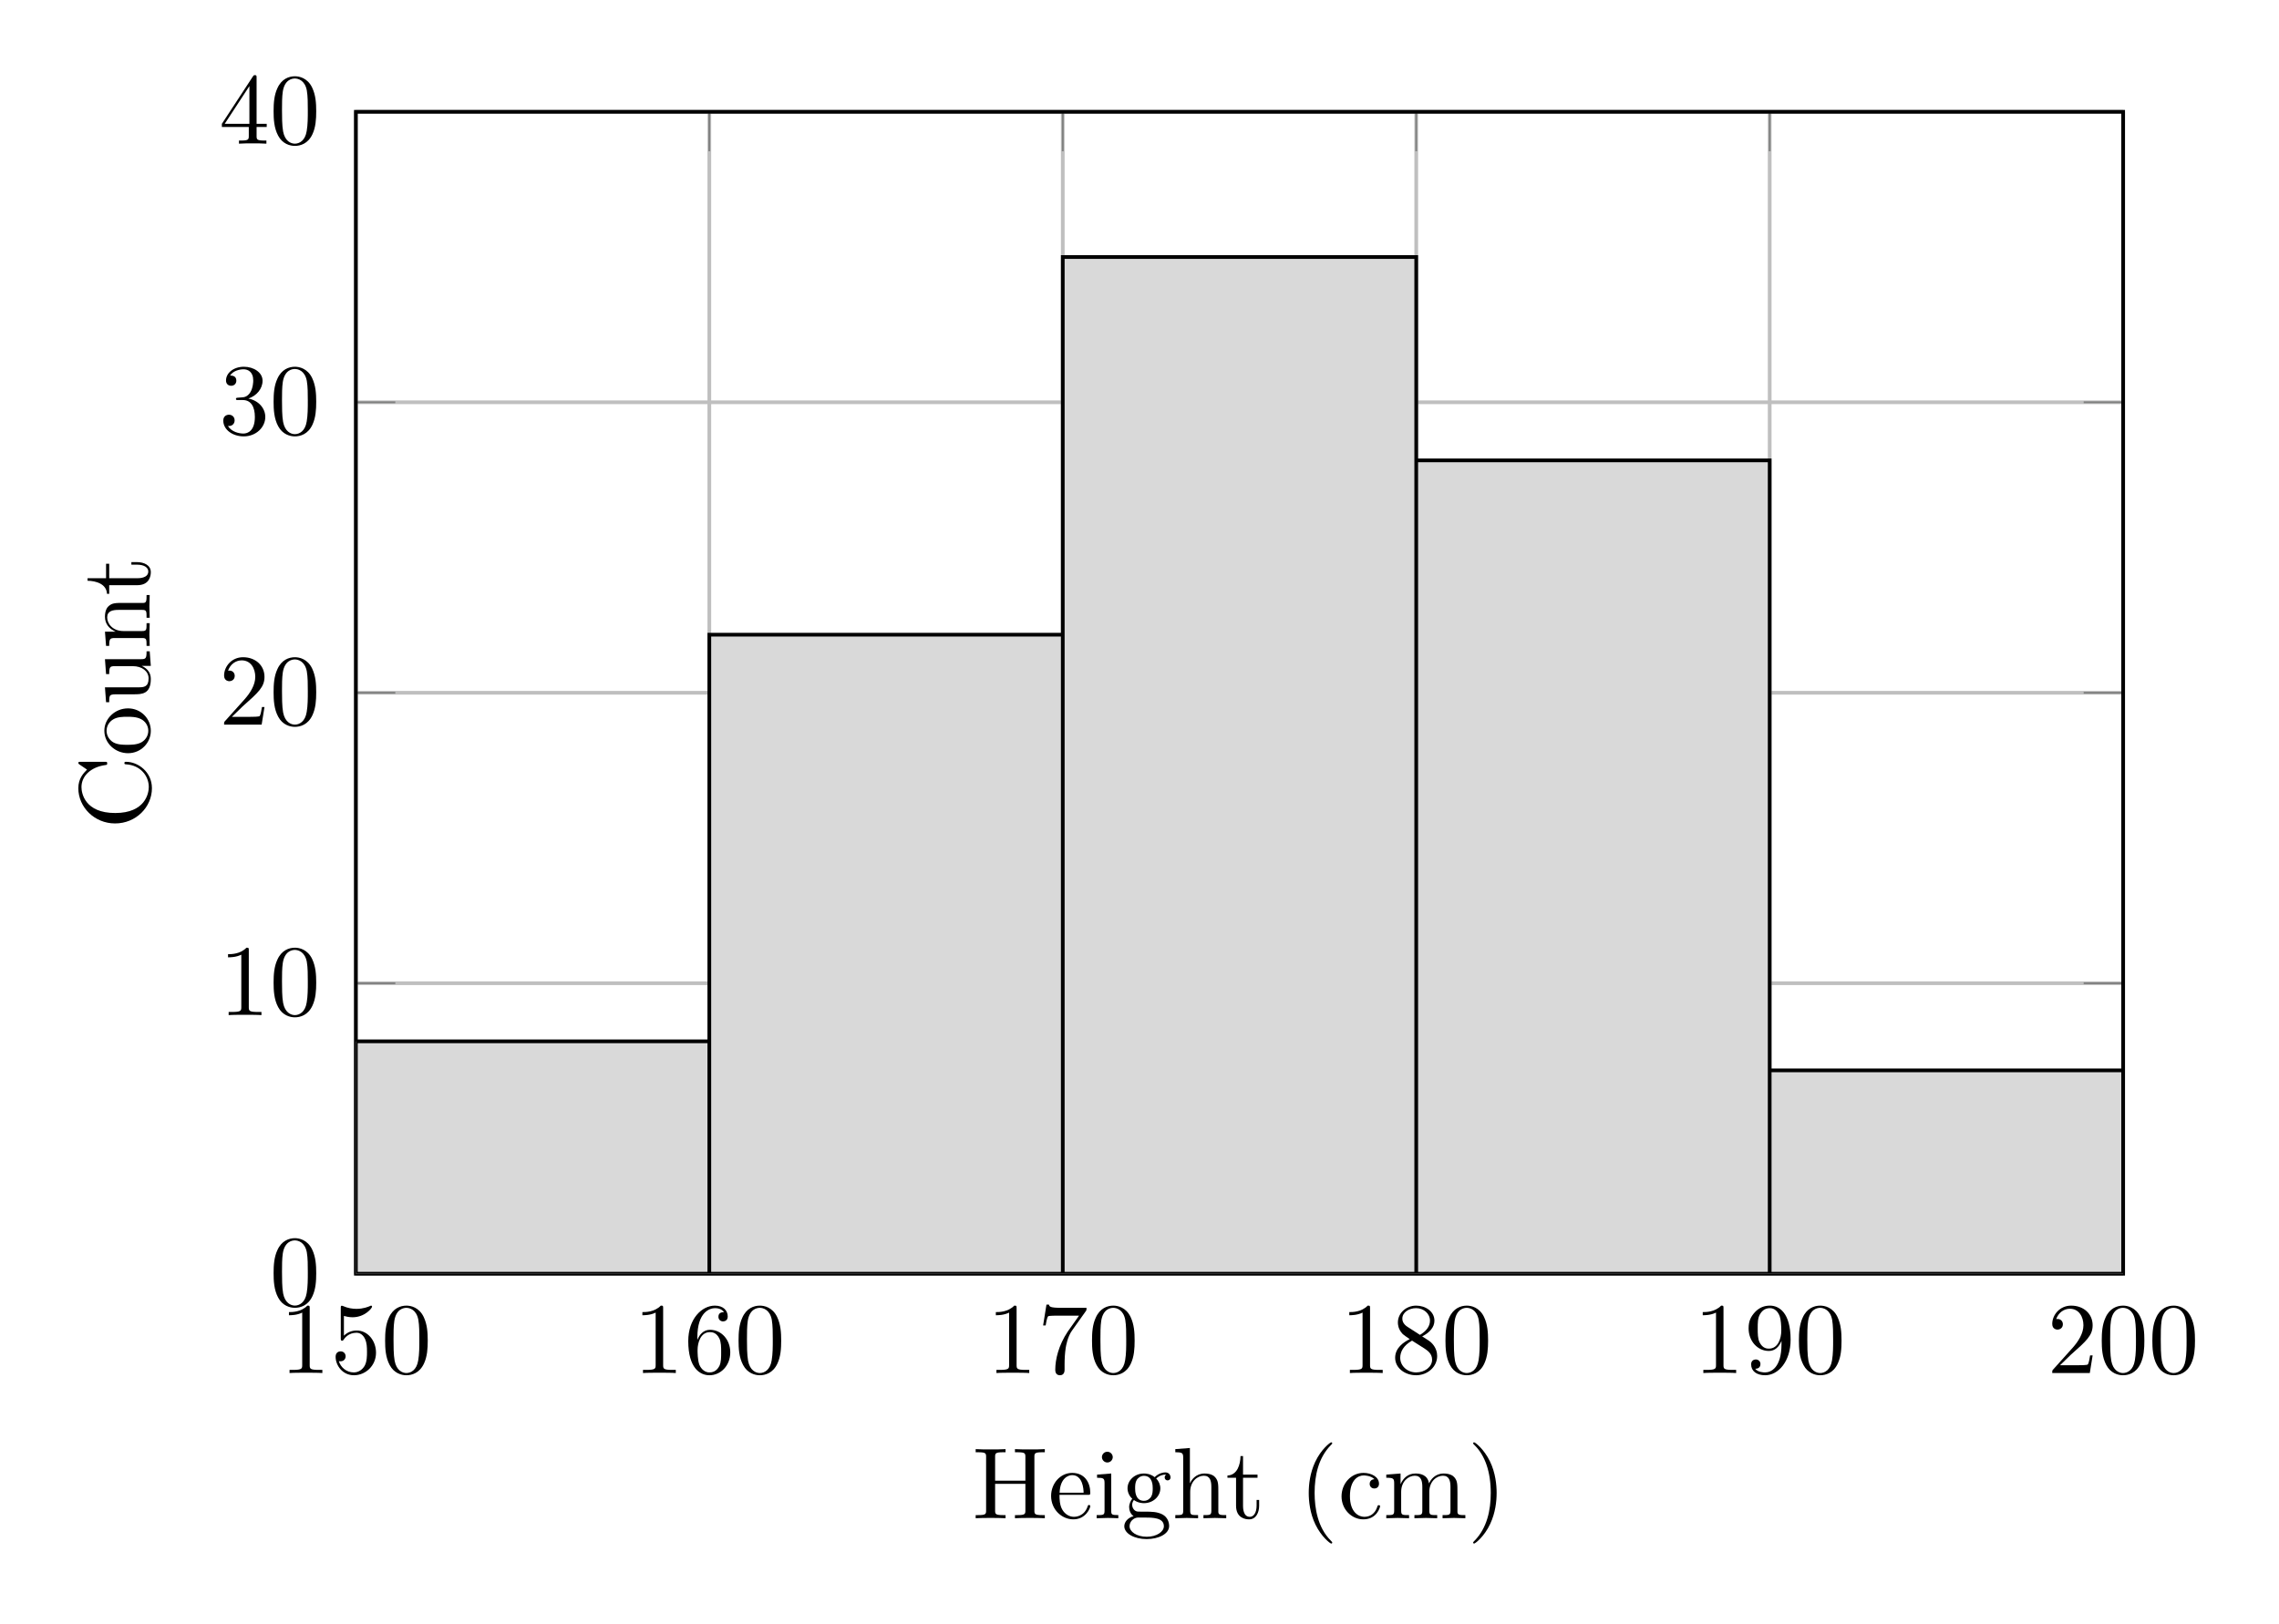
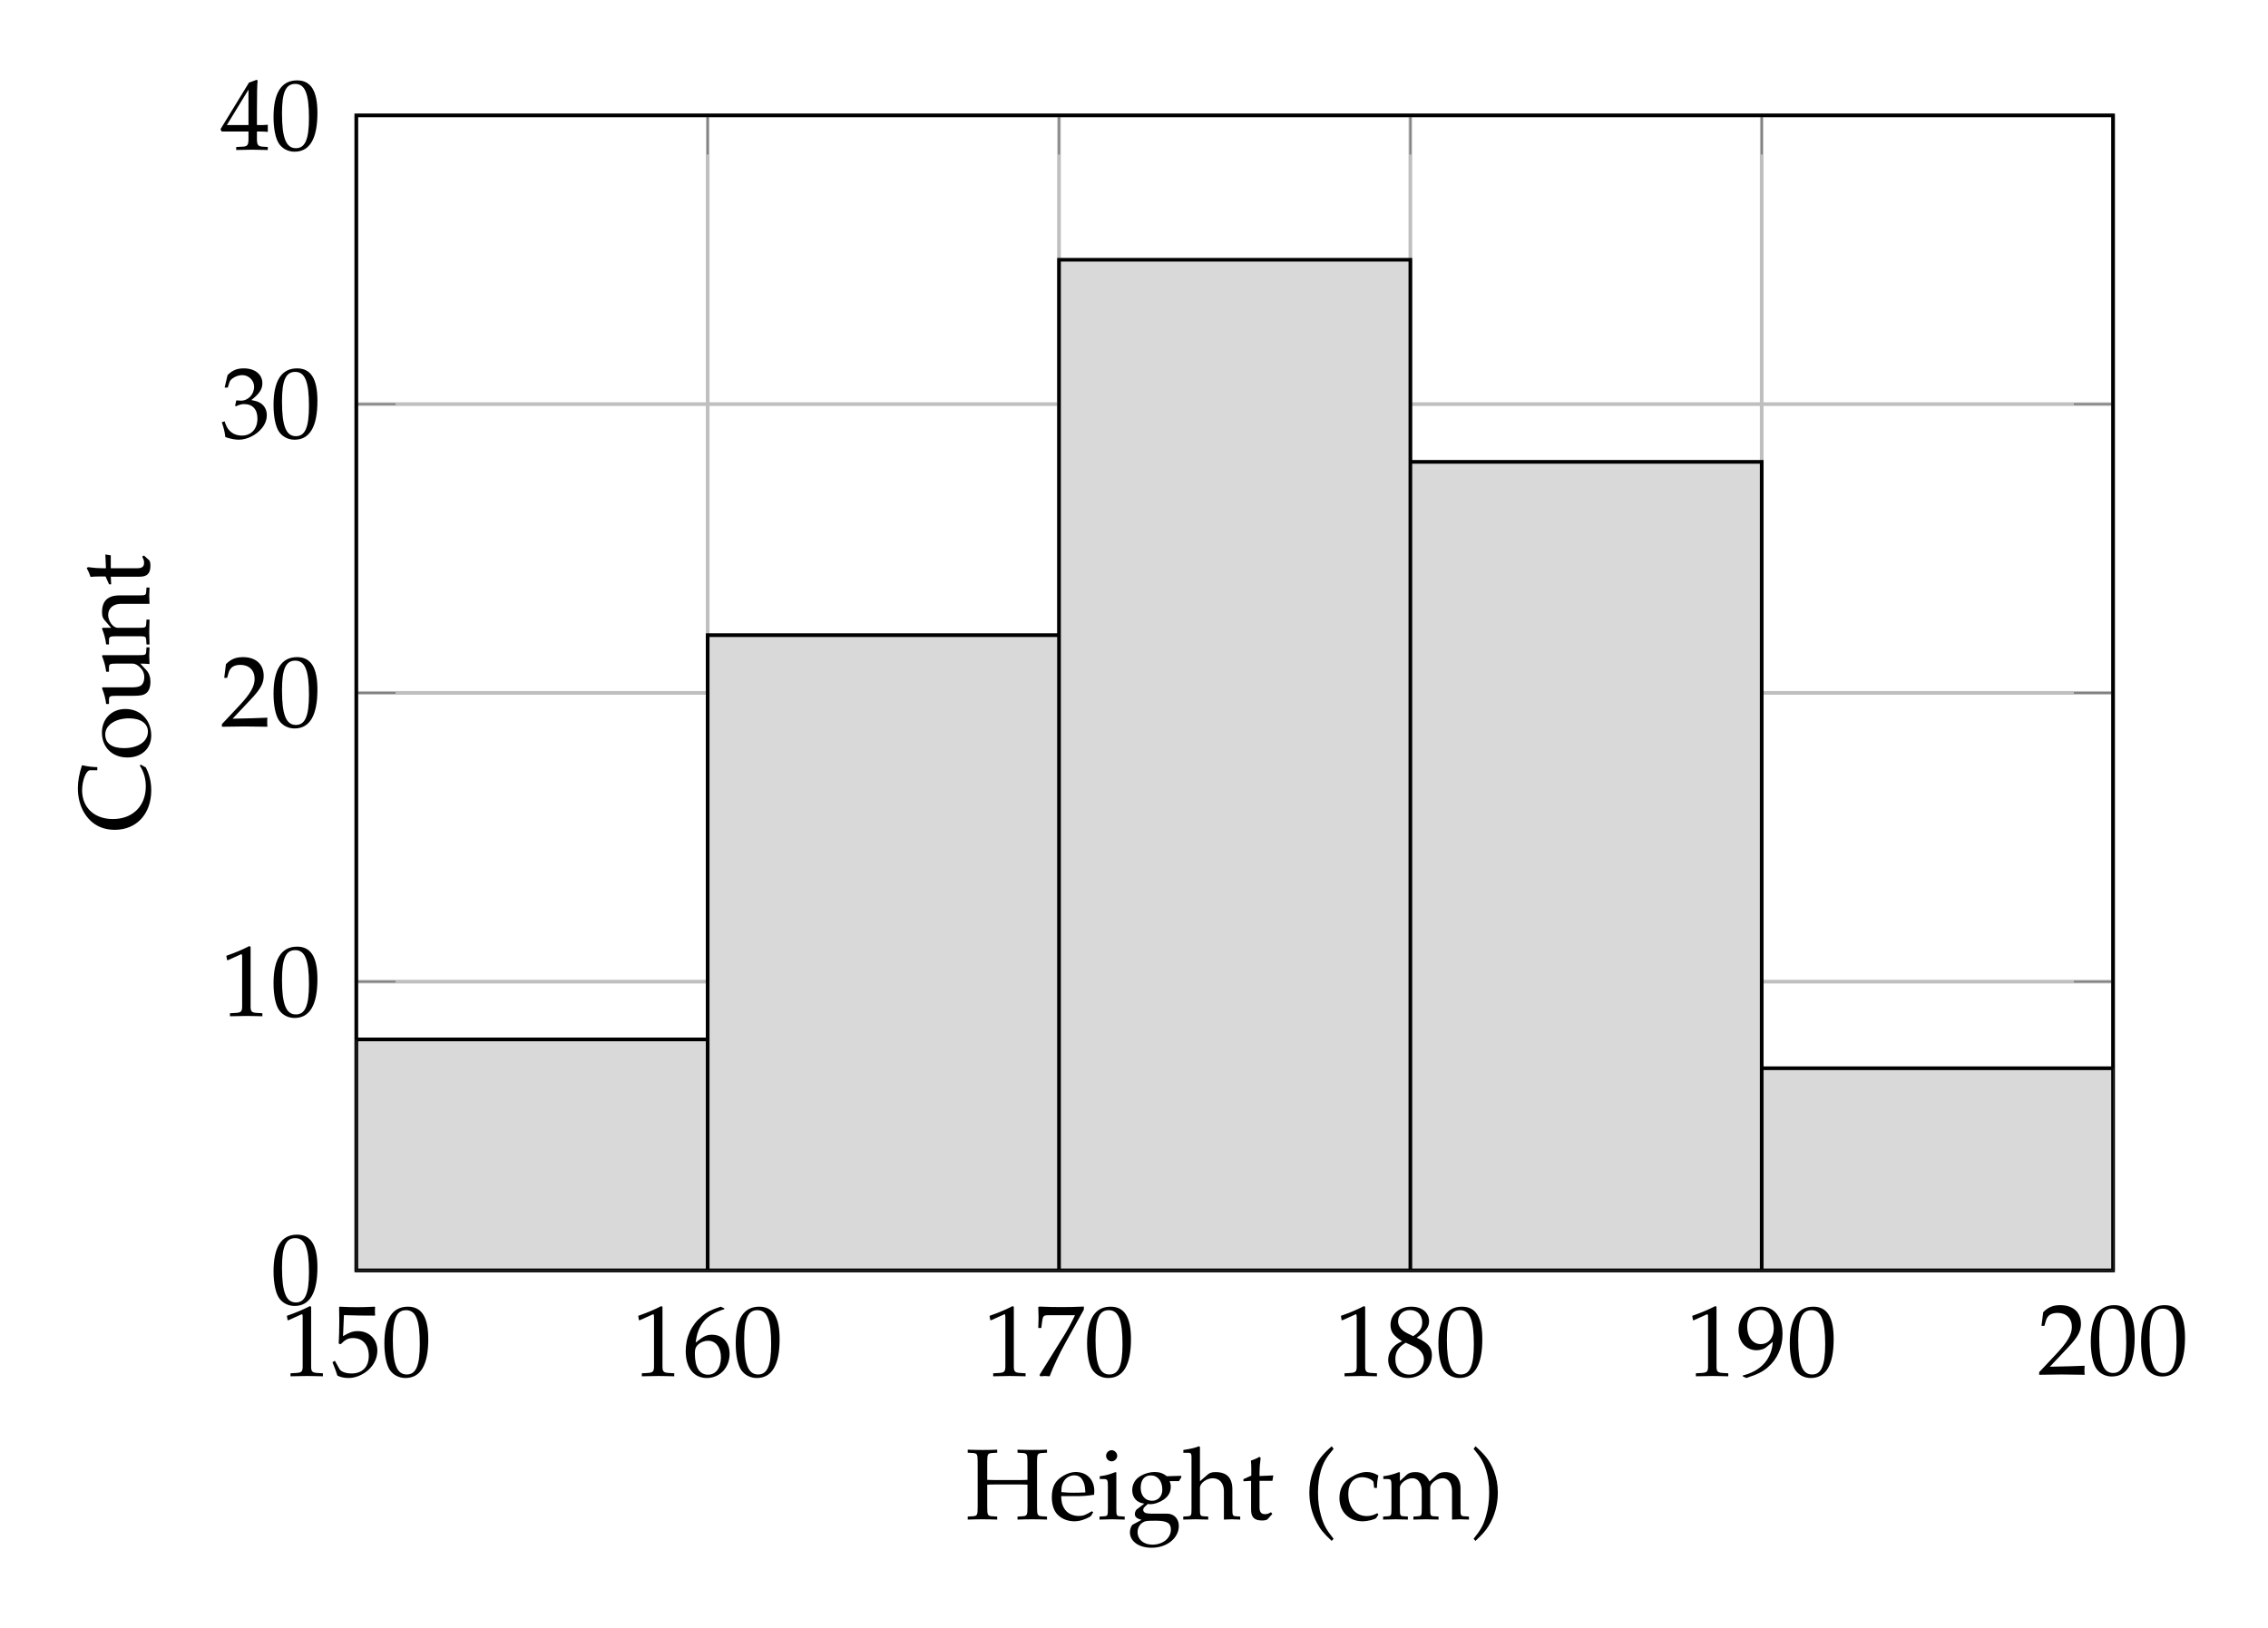
- <svg xmlns="http://www.w3.org/2000/svg" xmlns:xlink="http://www.w3.org/1999/xlink" version="1.1" width="245.587" height="174.999" viewBox="0 0 245.587 174.999">
+ <svg xmlns="http://www.w3.org/2000/svg" xmlns:xlink="http://www.w3.org/1999/xlink" version="1.1" width="245.867" height="176.449" viewBox="0 0 245.867 176.449">
  <defs>
-     <path id="font_1_18" d="M.419 0V.031H.387C.297 .031 .294 .042 .294 .079V.64C.294 .664 .294 .666 .271 .666 .209 .602 .121 .602 .089 .602V.571C.109 .571 .168 .571 .22 .597V.079C.22 .043 .217 .031 .127 .031H.095V0C.13 .003 .217 .003 .257 .003 .297 .003 .384 .003 .419 0Z" />
-     <path id="font_1_8" d="M.449 .201C.449 .32 .367 .42 .259 .42 .211 .42 .168 .404 .132 .369V.564C.152 .558 .185 .551 .217 .551 .34 .551 .41 .642 .41 .655 .41 .661 .407 .666 .4 .666 .4 .666 .397 .666 .392 .663 .372 .654 .323 .634 .256 .634 .216 .634 .17 .641 .123 .662 .115 .665 .111 .665 .111 .665 .101 .665 .101 .657 .101 .641V.345C.101 .327 .101 .319 .115 .319 .122 .319 .124 .322 .128 .328 .139 .344 .176 .398 .257 .398 .309 .398 .334 .352 .342 .334 .358 .297 .36 .257 .36 .207 .36 .172 .36 .112 .336 .07 .312 .031 .275 .006 .229 .006 .156 .006 .099 .058 .082 .117 .085 .117 .088 .116 .099 .116 .132 .116 .149 .141 .149 .165 .149 .189 .132 .214 .099 .214 .085 .214 .05 .207 .05 .161 .05 .074 .119-.022 .231-.022 .347-.022 .449 .073 .449 .2V.201Z" />
-     <path id="font_1_33" d="M.46 .32C.46 .4 .455 .48 .42 .554 .374 .65 .292 .666 .25 .666 .19 .666 .117 .64 .076 .547 .044 .478 .039 .4 .039 .32 .039 .245 .043 .155 .084 .079 .127-.002 .2-.022 .249-.022 .303-.022 .379-.001 .423 .094 .455 .163 .46 .241 .46 .32M.377 .332C.377 .257 .377 .189 .366 .125 .351 .03 .294-0 .249-0 .21-0 .151 .025 .133 .121 .122 .181 .122 .273 .122 .332 .122 .396 .122 .462 .13 .516 .149 .635 .224 .644 .249 .644 .282 .644 .348 .626 .367 .527 .377 .471 .377 .395 .377 .332Z" />
-     <path id="font_1_26" d="M.457 .204C.457 .331 .368 .427 .257 .427 .189 .427 .152 .376 .132 .328V.352C.132 .605 .256 .641 .307 .641 .331 .641 .373 .635 .395 .601 .38 .601 .34 .601 .34 .556 .34 .525 .364 .51 .386 .51 .402 .51 .432 .519 .432 .558 .432 .618 .388 .666 .305 .666 .177 .666 .042 .537 .042 .316 .042 .049 .158-.022 .251-.022 .362-.022 .457 .072 .457 .204M.367 .205C.367 .157 .367 .107 .35 .071 .32 .011 .274 .006 .251 .006 .188 .006 .158 .066 .152 .081 .134 .128 .134 .208 .134 .226 .134 .304 .166 .404 .256 .404 .272 .404 .318 .404 .349 .342 .367 .305 .367 .254 .367 .205Z" />
-     <path id="font_1_25" d="M.485 .644H.242C.12 .644 .118 .657 .114 .676H.089L.056 .47H.081C.084 .486 .093 .549 .106 .561 .113 .567 .191 .567 .204 .567H.411L.299 .409C.209 .274 .176 .135 .176 .033 .176 .023 .176-.022 .222-.022 .268-.022 .268 .023 .268 .033V.084C.268 .139 .271 .194 .279 .248 .283 .271 .297 .357 .341 .419L.476 .609C.485 .621 .485 .623 .485 .644Z" />
-     <path id="font_1_5" d="M.457 .168C.457 .204 .446 .249 .408 .291 .389 .312 .373 .322 .309 .362 .381 .399 .43 .451 .43 .517 .43 .609 .341 .666 .25 .666 .15 .666 .069 .592 .069 .499 .069 .481 .071 .436 .113 .389 .124 .377 .161 .352 .186 .335 .128 .306 .042 .25 .042 .151 .042 .045 .144-.022 .249-.022 .362-.022 .457 .061 .457 .168M.386 .517C.386 .46 .347 .412 .287 .377L.163 .457C.117 .487 .113 .521 .113 .538 .113 .599 .178 .641 .249 .641 .322 .641 .386 .589 .386 .517M.407 .132C.407 .058 .332 .006 .25 .006 .164 .006 .092 .068 .092 .151 .092 .209 .124 .273 .209 .32L.332 .242C.36 .223 .407 .193 .407 .132Z" />
-     <path id="font_1_16" d="M.457 .329C.457 .598 .342 .666 .253 .666 .198 .666 .149 .648 .106 .603 .065 .558 .042 .516 .042 .441 .042 .316 .13 .218 .242 .218 .303 .218 .344 .26 .367 .318V.286C.367 .052 .263 .006 .205 .006 .188 .006 .134 .008 .107 .042 .151 .042 .159 .071 .159 .088 .159 .119 .135 .134 .113 .134 .097 .134 .067 .125 .067 .086 .067 .019 .121-.022 .206-.022 .335-.022 .457 .114 .457 .329M.365 .421C.365 .338 .331 .241 .243 .241 .227 .241 .181 .241 .15 .304 .132 .341 .132 .391 .132 .44 .132 .494 .132 .541 .153 .578 .18 .628 .218 .641 .253 .641 .299 .641 .332 .607 .349 .562 .361 .53 .365 .467 .365 .421Z" />
-     <path id="font_1_29" d="M.449 .174H.424C.419 .144 .412 .1 .402 .085 .395 .077 .329 .077 .307 .077H.127L.233 .18C.389 .318 .449 .372 .449 .472 .449 .586 .359 .666 .237 .666 .124 .666 .05 .574 .05 .485 .05 .429 .1 .429 .103 .429 .12 .429 .155 .441 .155 .482 .155 .508 .137 .534 .102 .534 .094 .534 .092 .534 .089 .533 .112 .598 .166 .635 .224 .635 .315 .635 .358 .554 .358 .472 .358 .392 .308 .313 .253 .251L.061 .037C.05 .026 .05 .024 .05 0H.421L.449 .174Z" />
-     <path id="font_1_28" d="M.457 .17C.457 .253 .394 .331 .29 .352 .372 .379 .43 .449 .43 .528 .43 .61 .342 .666 .246 .666 .145 .666 .069 .606 .069 .53 .069 .497 .091 .478 .12 .478 .151 .478 .171 .5 .171 .529 .171 .579 .124 .579 .109 .579 .14 .628 .206 .641 .242 .641 .283 .641 .338 .619 .338 .529 .338 .517 .336 .459 .31 .415 .28 .367 .246 .364 .221 .363 .213 .362 .189 .36 .182 .36 .174 .359 .167 .358 .167 .348 .167 .337 .174 .337 .191 .337H.235C.317 .337 .354 .269 .354 .17 .354 .034 .285 .006 .241 .006 .198 .006 .123 .022 .088 .081 .123 .076 .154 .098 .154 .136 .154 .172 .127 .192 .098 .192 .074 .192 .042 .178 .042 .134 .042 .043 .135-.022 .244-.022 .366-.022 .457 .068 .457 .17Z" />
-     <path id="font_1_9" d="M.471 .165V.196H.371V.651C.371 .671 .371 .677 .355 .677 .346 .677 .343 .677 .335 .665L.028 .196V.165H.294V.078C.294 .042 .292 .031 .218 .031H.197V0C.238 .003 .29 .003 .332 .003 .374 .003 .427 .003 .468 0V.031H.447C.373 .031 .371 .042 .371 .078V.165H.471M.3 .196H.056L.3 .569V.196Z" />
+     <path id="font_1_19" d="M.067 .555H.077L.206 .613C.207 .614 .208 .614 .209 .614 .215 .614 .217 .605 .217 .581V.096C.217 .044 .206 .033 .152 .03L.096 .027V-.003C.25 0 .25 0 .261 0 .274 0 .296 0 .33-.001 .342-.002 .377-.002 .418-.003V.027L.366 .03C.311 .033 .301 .044 .301 .096V.689L.287 .694C.222 .66 .151 .63 .06 .598L.067 .555Z" />
+     <path id="font_1_23" d="M.127 .605C.256 .601 .312 .6 .432 .6L.437 .605C.435 .623 .435 .631 .435 .644 .435 .658 .435 .666 .437 .684L.432 .689C.357 .685 .312 .684 .258 .684 .203 .684 .159 .685 .084 .689L.079 .684C.08 .623 .081 .579 .081 .547 .081 .462 .078 .366 .075 .322L.095 .316C.142 .363 .169 .377 .218 .377 .314 .377 .374 .309 .374 .201 .374 .09 .31 .025 .201 .025 .147 .025 .097 .043 .083 .069L.037 .151 .013 .137C.036 .08 .048 .048 .062 .004 .09-.011 .13-.02 .173-.02 .24-.02 .311 .009 .366 .057 .427 .111 .459 .179 .459 .253 .459 .366 .378 .446 .264 .446 .216 .446 .18 .433 .118 .396L.127 .605Z" />
+     <path id="font_1_28" d="M.263 .689C.108 .689 .029 .566 .029 .324 .029 .207 .05 .106 .085 .057 .12 .008 .176-.02 .238-.02 .389-.02 .465 .11 .465 .366 .465 .585 .4 .689 .263 .689M.245 .654C.342 .654 .381 .556 .381 .316 .381 .103 .343 .015 .251 .015 .154 .015 .113 .116 .113 .36 .113 .571 .15 .654 .245 .654Z" />
+     <path id="font_1_24" d="M.416 .672 .379 .689C.283 .657 .242 .637 .191 .593 .088 .507 .032 .385 .032 .248 .032 .082 .112-.02 .241-.02 .371-.02 .468 .083 .468 .22 .468 .335 .399 .41 .293 .41 .243 .41 .213 .397 .154 .35 .143 .341 .142 .34 .131 .332 .152 .513 .236 .61 .416 .664V.672M.255 .35C.331 .35 .382 .284 .382 .185 .382 .08 .331 .013 .254 .013 .169 .013 .123 .086 .123 .221 .123 .256 .127 .275 .138 .292 .16 .326 .207 .35 .255 .35Z" />
+     <path id="font_1_25" d="M.056 .01 .065-.003C.104 0 .104 0 .111 0 .118 0 .118 0 .157-.003 .199 .106 .248 .21 .314 .33L.497 .66V.69C.389 .686 .354 .685 .273 .685 .2 .685 .151 .686 .054 .69L.044 .685C.047 .589 .047 .589 .047 .579 .047 .568 .047 .568 .044 .477H.074L.081 .533C.089 .596 .096 .604 .142 .604H.409C.369 .521 .338 .463 .3 .402L.056 .01Z" />
+     <path id="font_1_26" d="M.168 .345C.127 .326 .11 .315 .088 .294 .05 .256 .03 .211 .03 .159 .03 .056 .113-.02 .226-.02 .356-.02 .464 .082 .464 .206 .464 .286 .427 .329 .313 .381 .404 .443 .436 .485 .436 .545 .436 .631 .365 .689 .259 .689 .14 .689 .053 .613 .053 .508 .053 .44 .08 .402 .168 .345M.284 .295C.347 .267 .385 .218 .385 .164 .385 .08 .322 .014 .241 .014 .156 .014 .101 .074 .101 .167 .101 .24 .13 .286 .204 .331L.284 .295M.223 .423C.16 .454 .128 .494 .128 .544 .128 .61 .176 .655 .247 .655 .32 .655 .368 .607 .368 .534 .368 .477 .343 .438 .278 .396L.223 .423Z" />
+     <path id="font_1_27" d="M.096-.02C.207 .016 .255 .039 .309 .085 .406 .168 .457 .283 .457 .417 .457 .586 .376 .689 .244 .689 .116 .689 .02 .589 .02 .455 .02 .34 .095 .256 .199 .256 .233 .256 .272 .267 .29 .282L.36 .34C.352 .172 .243 .049 .062 .005V-.003L.096-.02M.24 .656C.285 .656 .318 .637 .34 .597 .358 .565 .37 .516 .37 .471 .37 .379 .317 .317 .24 .317 .16 .317 .106 .388 .106 .492 .106 .593 .158 .656 .24 .656Z" />
+     <path id="font_1_20" d="M.016 .023V-.003C.203 0 .203 0 .239 0 .275 0 .275 0 .468-.003 .466 .018 .466 .028 .466 .042 .466 .055 .466 .065 .468 .087 .353 .082 .307 .081 .122 .077L.304 .27C.401 .373 .431 .428 .431 .503 .431 .618 .353 .689 .226 .689 .154 .689 .105 .669 .056 .619L.039 .483H.068L.081 .529C.097 .587 .133 .612 .2 .612 .286 .612 .341 .558 .341 .473 .341 .398 .299 .324 .186 .204L.016 .023Z" />
+     <path id="font_1_21" d="M.043 .498H.074L.092 .554C.103 .588 .166 .622 .218 .622 .283 .622 .336 .569 .336 .506 .336 .431 .277 .368 .206 .368 .198 .368 .187 .369 .174 .37L.159 .371 .147 .318 .154 .312C.192 .329 .211 .334 .238 .334 .321 .334 .369 .281 .369 .19 .369 .088 .308 .021 .215 .021 .169 .021 .128 .036 .098 .064 .074 .086 .061 .109 .042 .163L.015 .153C.036 .092 .044 .056 .05 .006 .103-.012 .147-.02 .184-.02 .264-.02 .356 .025 .411 .092 .445 .133 .462 .177 .462 .224 .462 .272 .442 .314 .406 .339 .381 .357 .358 .365 .308 .374 .388 .436 .418 .482 .418 .541 .418 .63 .344 .689 .233 .689 .165 .689 .12 .67 .072 .622L.043 .498Z" />
+     <path id="font_1_22" d="M.28 .181V.106C.28 .046 .269 .032 .22 .03L.158 .027V-.003C.291 0 .291 0 .315 0 .339 0 .339 0 .472-.003V.027L.424 .03C.375 .033 .364 .046 .364 .106V.181C.423 .181 .444 .18 .472 .177V.248C.425 .244 .406 .244 .391 .245H.388 .364V.384C.364 .562 .366 .648 .371 .689L.359 .694 .285 .667 .002 .204 .013 .181H.28M.28 .245H.065L.28 .597V.245Z" />
    <clipPath id="clip_2">
-       <path transform="matrix(1,0,0,-1,38.348,137.297)" d="M0 0H190.443V125.246H0Z" />
+       <path transform="matrix(1,0,0,-1,38.627,137.756)" d="M0 0H190.443V125.246H0Z" />
    </clipPath>
-     <path id="font_3_11" d="M.716 0V.031H.692C.615 .031 .613 .042 .613 .078V.605C.613 .641 .615 .652 .692 .652H.716V.683C.681 .68 .607 .68 .569 .68 .531 .68 .456 .68 .421 .683V.652H.445C.522 .652 .524 .641 .524 .605V.371H.225V.605C.225 .641 .227 .652 .304 .652H.328V.683C.293 .68 .219 .68 .181 .68 .143 .68 .068 .68 .033 .683V.652H.057C.134 .652 .136 .641 .136 .605V.078C.136 .042 .134 .031 .057 .031H.033V0C.068 .003 .142 .003 .18 .003 .218 .003 .293 .003 .328 0V.031H.304C.227 .031 .225 .042 .225 .078V.34H.524V.078C.524 .042 .522 .031 .445 .031H.421V0C.456 .003 .53 .003 .568 .003 .606 .003 .681 .003 .716 0Z" />
-     <path id="font_3_4" d="M.415 .119C.415 .129 .407 .131 .402 .131 .393 .131 .391 .125 .389 .117 .354 .014 .264 .014 .254 .014 .204 .014 .164 .044 .141 .081 .111 .129 .111 .195 .111 .231H.39C.412 .231 .415 .231 .415 .252 .415 .351 .361 .448 .236 .448 .12 .448 .028 .345 .028 .22 .028 .086 .133-.011 .248-.011 .37-.011 .415 .1 .415 .119M.349 .252H.112C.118 .401 .202 .426 .236 .426 .339 .426 .349 .291 .349 .252Z" />
-     <path id="font_3_34" d="M.247 0V.031C.181 .031 .177 .036 .177 .075V.442L.037 .431V.4C.102 .4 .111 .394 .111 .345V.076C.111 .031 .1 .031 .033 .031V0L.143 .003C.178 .003 .213 .001 .247 0M.192 .604C.192 .631 .169 .657 .139 .657 .105 .657 .085 .629 .085 .604 .085 .577 .108 .551 .138 .551 .172 .551 .192 .579 .192 .604Z" />
-     <path id="font_3_10" d="M.485 .404C.485 .421 .473 .453 .434 .453 .414 .453 .37 .447 .328 .406 .286 .439 .244 .442 .222 .442 .129 .442 .06 .373 .06 .296 .06 .252 .082 .214 .107 .193 .094 .178 .076 .145 .076 .11 .076 .079 .089 .041 .12 .021 .06 .004 .028-.039 .028-.079 .028-.151 .127-.206 .249-.206 .367-.206 .471-.155 .471-.077 .471-.042 .457 .009 .406 .037 .353 .065 .295 .065 .234 .065 .209 .065 .166 .065 .159 .066 .127 .07 .106 .101 .106 .133 .106 .137 .106 .16 .123 .18 .162 .152 .203 .149 .222 .149 .315 .149 .384 .218 .384 .295 .384 .332 .368 .369 .343 .392 .379 .426 .415 .431 .433 .431 .433 .431 .44 .431 .443 .43 .432 .426 .427 .415 .427 .403 .427 .386 .44 .374 .456 .374 .466 .374 .485 .381 .485 .404V.404M.309 .296C.309 .269 .308 .237 .293 .212 .285 .2 .262 .172 .222 .172 .135 .172 .135 .272 .135 .295 .135 .322 .136 .354 .151 .379 .159 .391 .182 .419 .222 .419 .309 .419 .309 .319 .309 .296V.296M.419-.079C.419-.133 .348-.183 .25-.183 .149-.183 .08-.132 .08-.079 .08-.033 .118 .004 .162 .007H.221C.307 .007 .419 .007 .419-.079Z" />
-     <path id="font_3_12" d="M.535 0V.031C.483 .031 .458 .031 .457 .061V.252C.457 .338 .457 .369 .426 .405 .412 .422 .379 .442 .321 .442 .237 .442 .193 .382 .177 .346H.176V.694L.032 .683V.652C.102 .652 .11 .645 .11 .596V.076C.11 .031 .099 .031 .032 .031V0L.145 .003 .257 0V.031C.19 .031 .179 .031 .179 .076V.26C.179 .364 .25 .42 .314 .42 .377 .42 .388 .366 .388 .309V.076C.388 .031 .377 .031 .31 .031V0L.423 .003 .535 0Z" />
-     <path id="font_3_27" d="M.332 .124V.181H.307V.126C.307 .052 .277 .014 .24 .014 .173 .014 .173 .105 .173 .122V.4H.316V.431H.173V.614H.148C.147 .532 .117 .426 .019 .422V.4H.104V.124C.104 .001 .197-.011 .233-.011 .304-.011 .332 .06 .332 .124V.124Z" />
-     <path id="font_3_19" d="M.331-.24C.331-.237 .331-.235 .314-.218 .189-.092 .157 .097 .157 .25 .157 .424 .195 .598 .318 .723 .331 .735 .331 .737 .331 .74 .331 .747 .327 .75 .321 .75 .311 .75 .221 .682 .162 .555 .111 .445 .099 .334 .099 .25 .099 .172 .11 .051 .165-.062 .225-.185 .311-.25 .321-.25 .327-.25 .331-.247 .331-.24Z" />
-     <path id="font_3_3" d="M.415 .119C.415 .129 .405 .129 .402 .129 .393 .129 .391 .125 .389 .119 .36 .026 .295 .014 .258 .014 .205 .014 .117 .057 .117 .218 .117 .381 .199 .423 .252 .423 .261 .423 .324 .422 .359 .386 .318 .383 .312 .353 .312 .34 .312 .314 .33 .294 .358 .294 .384 .294 .404 .311 .404 .341 .404 .409 .328 .448 .251 .448 .126 .448 .034 .34 .034 .216 .034 .088 .133-.011 .249-.011 .383-.011 .415 .109 .415 .119Z" />
-     <path id="font_3_14" d="M.813 0V.031C.761 .031 .736 .031 .735 .061V.252C.735 .338 .735 .369 .704 .405 .69 .422 .657 .442 .599 .442 .515 .442 .471 .382 .454 .344 .44 .431 .366 .442 .321 .442 .248 .442 .201 .399 .173 .337V.442L.032 .431V.4C.102 .4 .11 .393 .11 .344V.076C.11 .031 .099 .031 .032 .031V0L.145 .003 .257 0V.031C.19 .031 .179 .031 .179 .076V.26C.179 .364 .25 .42 .314 .42 .377 .42 .388 .366 .388 .309V.076C.388 .031 .377 .031 .31 .031V0L.423 .003 .535 0V.031C.468 .031 .457 .031 .457 .076V.26C.457 .364 .528 .42 .592 .42 .655 .42 .666 .366 .666 .309V.076C.666 .031 .655 .031 .588 .031V0L.701 .003 .813 0Z" />
-     <path id="font_3_20" d="M.289 .25C.289 .328 .278 .449 .223 .562 .163 .685 .077 .75 .067 .75 .061 .75 .057 .746 .057 .74 .057 .737 .057 .735 .076 .717 .174 .618 .231 .459 .231 .25 .231 .079 .194-.097 .07-.223 .057-.235 .057-.237 .057-.24 .057-.246 .061-.25 .067-.25 .077-.25 .167-.182 .226-.055 .277 .055 .289 .166 .289 .25Z" />
-     <path id="font_3_2" d="M.665 .233C.665 .243 .665 .25 .652 .25 .641 .25 .641 .244 .64 .234 .632 .091 .525 .009 .416 .009 .355 .009 .159 .043 .159 .341 .159 .64 .354 .674 .415 .674 .524 .674 .613 .583 .633 .437 .635 .423 .635 .42 .649 .42 .665 .42 .665 .423 .665 .444V.681C.665 .698 .665 .705 .654 .705 .65 .705 .646 .705 .638 .693L.588 .619C.551 .655 .5 .705 .404 .705 .217 .705 .056 .546 .056 .342 .056 .135 .218-.022 .404-.022 .567-.022 .665 .117 .665 .233Z" />
-     <path id="font_3_17" d="M.471 .214C.471 .342 .371 .448 .25 .448 .125 .448 .028 .339 .028 .214 .028 .085 .132-.011 .249-.011 .37-.011 .471 .087 .471 .214M.388 .222C.388 .186 .388 .132 .366 .088 .344 .043 .3 .014 .25 .014 .207 .014 .163 .035 .136 .081 .111 .125 .111 .186 .111 .222 .111 .261 .111 .315 .135 .359 .162 .405 .209 .426 .249 .426 .293 .426 .336 .404 .362 .361 .388 .318 .388 .26 .388 .222Z" />
-     <path id="font_3_30" d="M.535 0V.031C.465 .031 .457 .038 .457 .087V.442L.31 .431V.4C.38 .4 .388 .393 .388 .344V.166C.388 .079 .34 .011 .267 .011 .183 .011 .179 .058 .179 .11V.442L.032 .431V.4C.11 .4 .11 .397 .11 .308V.158C.11 .08 .11-.011 .262-.011 .318-.011 .362 .017 .391 .079V-.011L.535 0Z" />
-     <path id="font_3_15" d="M.535 0V.031C.483 .031 .458 .031 .457 .061V.252C.457 .338 .457 .369 .426 .405 .412 .422 .379 .442 .321 .442 .248 .442 .201 .399 .173 .337V.442L.032 .431V.4C.102 .4 .11 .393 .11 .344V.076C.11 .031 .099 .031 .032 .031V0L.145 .003 .257 0V.031C.19 .031 .179 .031 .179 .076V.26C.179 .364 .25 .42 .314 .42 .377 .42 .388 .366 .388 .309V.076C.388 .031 .377 .031 .31 .031V0L.423 .003 .535 0Z" />
+     <path id="font_1_1" d="M.616 .12C.616 .041 .611 .033 .565 .03L.517 .027V-.003C.576-.001 .611 0 .663 0 .715 0 .751-.001 .81-.003V.027L.762 .03C.716 .033 .711 .041 .711 .12V.569C.711 .648 .716 .656 .762 .659L.81 .662V.692C.737 .689 .715 .689 .663 .689 .613 .689 .589 .69 .517 .692V.662L.565 .659C.611 .656 .616 .648 .616 .569V.392C.595 .391 .574 .39 .533 .39H.299C.258 .39 .236 .391 .216 .392V.569C.216 .648 .221 .656 .267 .659L.315 .662V.692C.242 .689 .22 .689 .168 .689 .118 .689 .094 .69 .022 .692V.662L.07 .659C.116 .656 .121 .648 .121 .569V.12C.121 .041 .116 .033 .07 .03L.022 .027V-.003C.081-.001 .116 0 .168 0 .22 0 .256-.001 .315-.003V.027L.267 .03C.221 .033 .216 .041 .216 .12V.344C.243 .346 .259 .346 .299 .346H.533C.573 .346 .589 .346 .616 .344V.12Z" />
+     <path id="font_1_4" d="M.437 .07 .424 .08C.36 .042 .337 .033 .294 .033 .229 .033 .175 .062 .147 .111 .128 .144 .121 .172 .119 .23H.265C.334 .23 .377 .233 .446 .244 .447 .258 .448 .267 .448 .279 .448 .395 .374 .47 .262 .47 .225 .47 .182 .457 .141 .433 .059 .385 .026 .323 .026 .219 .026 .156 .041 .102 .068 .064 .108 .011 .175-.02 .25-.02 .287-.02 .324-.012 .365 .006 .392 .017 .413 .03 .417 .036L.437 .07M.359 .267C.307 .265 .283 .264 .247 .264 .201 .264 .175 .265 .121 .27 .121 .317 .125 .339 .138 .365 .159 .41 .202 .437 .25 .437 .283 .437 .309 .424 .327 .396 .349 .363 .356 .334 .359 .267Z" />
+     <path id="font_1_8" d="M.188 .465 .179 .469C.128 .448 .076 .434 .023 .428V.4H.06C.1 .4 .104 .393 .104 .327V.102C.104 .039 .101 .032 .067 .03L.021 .027V-.003C.121 0 .121 0 .146 0 .171 0 .171 0 .271-.003V.027L.225 .03C.191 .032 .188 .039 .188 .102V.465M.142 .687C.112 .687 .086 .661 .086 .631 .086 .602 .112 .576 .141 .576 .17 .576 .197 .602 .197 .631 .197 .659 .17 .687 .142 .687Z" />
+     <path id="font_1_6" d="M.519 .379 .544 .42 .54 .432 .398 .428C.361 .458 .325 .47 .276 .47 .232 .47 .181 .456 .14 .432 .084 .4 .055 .35 .055 .289 .055 .215 .101 .164 .175 .156L.096 .095C.086 .08 .081 .067 .081 .052 .081 .024 .099 .008 .147-.006L.06-.053C.046-.061 .032-.098 .032-.129 .032-.22 .121-.283 .248-.283 .399-.283 .518-.188 .518-.066 .518 .006 .47 .056 .4 .056H.24C.188 .056 .164 .068 .164 .095 .164 .108 .172 .119 .198 .141 .204 .146 .206 .148 .21 .152 .22 .151 .226 .15 .234 .15 .277 .15 .33 .169 .371 .198 .416 .231 .438 .271 .438 .324 .438 .344 .435 .357 .427 .379H.519M.24 .436C.308 .436 .354 .38 .354 .294 .354 .229 .312 .184 .251 .184 .184 .184 .139 .236 .139 .313 .139 .391 .176 .436 .24 .436M.287-.014C.4-.014 .439-.037 .439-.102 .439-.188 .36-.252 .255-.252 .168-.252 .108-.201 .108-.127 .108-.082 .134-.041 .174-.024 .19-.016 .218-.014 .287-.014Z" />
+     <path id="font_1_7" d="M.007 .661H.063C.081 .661 .088 .65 .088 .62V.102C.088 .039 .085 .032 .051 .03L.006 .027V-.003C.074-.001 .101 0 .13 0 .159 0 .186-.001 .254-.003V.027L.209 .03C.175 .032 .172 .039 .172 .102V.314C.172 .359 .238 .408 .299 .408 .366 .408 .41 .358 .41 .281V-.003C.471 0 .472 0 .489 0 .503 0 .503 0 .572-.003V.027L.531 .03C.497 .032 .494 .038 .494 .102V.295C.494 .412 .439 .469 .327 .469 .29 .469 .269 .462 .248 .444L.172 .378V.718L.163 .726C.119 .709 .086 .701 .007 .689V.661Z" />
+     <path id="font_1_15" d="M.098 .382V.094C.098 .02 .131-.012 .208-.012 .231-.012 .255-.007 .261 0L.309 .053 .296 .07C.271 .056 .256 .051 .237 .051 .198 .051 .182 .071 .182 .12V.382H.31L.319 .436 .182 .43V.468C.182 .51 .185 .546 .193 .61L.181 .621C.157 .606 .127 .593 .096 .583 .099 .553 .1 .534 .1 .504V.434L.022 .399V.378L.098 .382Z" />
+     <path id="font_1_31" d="M.301-.194C.229-.105 .203-.057 .177 .033 .156 .105 .146 .181 .146 .266 .146 .349 .156 .42 .175 .485 .201 .568 .228 .615 .301 .7L.282 .726C.178 .633 .137 .578 .099 .48 .073 .413 .06 .342 .06 .266 .06 .159 .085 .058 .133-.032 .168-.099 .2-.138 .282-.215L.301-.194Z" />
+     <path id="font_1_3" d="M.399 .312C.399 .358 .404 .399 .413 .435 .373 .459 .338 .47 .297 .47 .249 .47 .193 .451 .133 .413 .063 .369 .026 .299 .026 .211 .026 .075 .121-.02 .255-.02 .307-.02 .382-.001 .392 .014L.413 .046 .403 .061C.366 .041 .334 .032 .298 .032 .187 .032 .114 .119 .114 .251 .114 .358 .164 .418 .254 .418 .298 .418 .346 .398 .364 .373L.371 .312H.399Z" />
+     <path id="font_1_10" d="M.018 .4H.055C.095 .4 .099 .393 .099 .327V.102C.099 .039 .096 .032 .062 .03L.016 .027V-.003C.112 0 .115 0 .143 0 .171 0 .197-.001 .262-.003V.027L.22 .03C.186 .032 .183 .039 .183 .102V.314C.183 .359 .249 .408 .309 .408 .363 .408 .4 .357 .4 .281V.102C.4 .039 .397 .032 .363 .03L.317 .027V-.003C.417 0 .417 0 .442 0 .467 0 .467 0 .567-.003V.027L.521 .03C.487 .032 .484 .039 .484 .102V.314C.484 .359 .55 .408 .61 .408 .664 .408 .701 .357 .701 .281V-.003C.762 0 .763 0 .78 0 .793 0 .793 0 .869-.003V.027L.822 .03C.788 .032 .785 .039 .785 .102V.308C.785 .407 .727 .469 .635 .469 .6 .469 .571 .46 .553 .444L.477 .376C.445 .442 .404 .469 .335 .469 .298 .469 .27 .46 .252 .444L.183 .38V.465L.174 .469C.123 .448 .071 .434 .018 .428V.4Z" />
+     <path id="font_1_32" d="M.051-.215C.12-.15 .149-.117 .18-.068 .241 .029 .273 .145 .273 .265 .273 .342 .26 .413 .234 .48 .196 .577 .155 .632 .051 .726L.032 .7C.105 .614 .132 .567 .157 .485 .177 .42 .187 .349 .187 .266 .187 .181 .177 .105 .156 .033 .13-.057 .104-.105 .032-.194L.051-.215Z" />
+     <path id="font_1_34" d="M.67 .084 .661 .094C.599 .054 .53 .034 .454 .034 .259 .034 .129 .164 .129 .361 .129 .545 .243 .667 .415 .667 .513 .667 .614 .627 .614 .588V.516H.645C.646 .566 .65 .602 .664 .668 .579 .696 .506 .709 .433 .709 .346 .709 .263 .688 .196 .649 .082 .582 .022 .477 .022 .342 .022 .126 .18-.02 .415-.02 .498-.02 .573-.002 .642 .034L.67 .084Z" />
+     <path id="font_1_12" d="M.279 .47C.133 .47 .032 .367 .032 .217 .032 .076 .121-.02 .25-.02 .404-.02 .514 .087 .514 .237 .514 .373 .416 .47 .279 .47M.261 .437C.353 .437 .421 .337 .421 .2 .421 .085 .37 .013 .289 .013 .191 .013 .125 .109 .125 .251 .125 .372 .173 .437 .261 .437Z" />
+     <path id="font_1_16" d="M.503 .465 .494 .469C.443 .448 .391 .434 .338 .428V.4H.375C.415 .4 .419 .393 .419 .327V.164C.419 .142 .405 .114 .382 .091 .354 .063 .322 .049 .283 .049 .248 .049 .22 .06 .204 .079 .19 .095 .183 .126 .183 .17V.465L.174 .469C.123 .448 .071 .434 .018 .428V.4H.055C.095 .4 .099 .393 .099 .327V.159C.099 .089 .105 .058 .123 .033 .145 .003 .183-.012 .24-.012 .285-.012 .325 .002 .352 .027L.419 .089C.419 .06 .418 .044 .415-.003 .482 0 .483 0 .498 0 .512 0 .512 0 .581-.003V.027L.54 .03C.506 .032 .503 .038 .503 .102V.465Z" />
+     <path id="font_1_11" d="M.41-.003C.471 0 .472 0 .489 0 .503 0 .503 0 .572-.003V.027L.531 .03C.497 .032 .494 .038 .494 .102V.295C.494 .412 .439 .469 .327 .469 .29 .469 .269 .462 .248 .444L.172 .378V.465L.163 .469C.112 .448 .06 .434 .007 .428V.4H.044C.084 .4 .088 .393 .088 .327V.102C.088 .039 .085 .032 .051 .03L.006 .027V-.003C.074-.001 .101 0 .13 0 .159 0 .186-.001 .254-.003V.027L.209 .03C.175 .032 .172 .039 .172 .102V.314C.172 .359 .238 .408 .299 .408 .366 .408 .41 .358 .41 .281V-.003Z" />
  </defs>
-   <path transform="matrix(1,0,0,-1,38.348,137.297)" stroke-width=".399" stroke-linecap="butt" stroke-miterlimit="10" stroke-linejoin="miter" fill="none" stroke="#bfbfbf" d="M0 0V125.246M38.089 0V125.246M76.177 0V125.246M114.266 0V125.246M152.354 0V125.246M190.443 0V125.246" />
-   <path transform="matrix(1,0,0,-1,38.348,137.297)" stroke-width=".399" stroke-linecap="butt" stroke-miterlimit="10" stroke-linejoin="miter" fill="none" stroke="#bfbfbf" d="M0 0H190.443M0 31.312H190.443M0 62.623H190.443M0 93.935H190.443M0 125.246H190.443" />
-   <path transform="matrix(1,0,0,-1,38.348,137.297)" stroke-width=".199" stroke-linecap="butt" stroke-miterlimit="10" stroke-linejoin="miter" fill="none" stroke="#7f807f" d="M0 0V4.252M38.089 0V4.252M76.177 0V4.252M114.266 0V4.252M152.354 0V4.252M190.443 0V4.252M0 125.246V120.994M38.089 125.246V120.994M76.177 125.246V120.994M114.266 125.246V120.994M152.354 125.246V120.994M190.443 125.246V120.994" />
-   <path transform="matrix(1,0,0,-1,38.348,137.297)" stroke-width=".199" stroke-linecap="butt" stroke-miterlimit="10" stroke-linejoin="miter" fill="none" stroke="#7f807f" d="M0 0H4.252M0 31.312H4.252M0 62.623H4.252M0 93.935H4.252M0 125.246H4.252M190.443 0H186.191M190.443 31.312H186.191M190.443 62.623H186.191M190.443 93.935H186.191M190.443 125.246H186.191" />
-   <path transform="matrix(1,0,0,-1,38.348,137.297)" stroke-width=".399" stroke-linecap="butt" stroke-miterlimit="10" stroke-linejoin="miter" fill="none" stroke="#000000" d="M0 0V125.246H190.443V0H0Z" />
-   <use data-text="1" xlink:href="#font_1_18" transform="matrix(10.9091,0,0,-10.9091,30.166,148.001)" />
-   <use data-text="5" xlink:href="#font_1_8" transform="matrix(10.9091,0,0,-10.9091,35.62055,148.001)" />
-   <use data-text="0" xlink:href="#font_1_33" transform="matrix(10.9091,0,0,-10.9091,41.07511,148.001)" />
-   <use data-text="1" xlink:href="#font_1_18" transform="matrix(10.9091,0,0,-10.9091,68.254,148.001)" />
-   <use data-text="6" xlink:href="#font_1_26" transform="matrix(10.9091,0,0,-10.9091,73.70855,148.001)" />
-   <use data-text="0" xlink:href="#font_1_33" transform="matrix(10.9091,0,0,-10.9091,79.1631,148.001)" />
-   <use data-text="1" xlink:href="#font_1_18" transform="matrix(10.9091,0,0,-10.9091,106.342,148.001)" />
-   <use data-text="7" xlink:href="#font_1_25" transform="matrix(10.9091,0,0,-10.9091,111.7966,148.001)" />
-   <use data-text="0" xlink:href="#font_1_33" transform="matrix(10.9091,0,0,-10.9091,117.2511,148.001)" />
-   <use data-text="1" xlink:href="#font_1_18" transform="matrix(10.9091,0,0,-10.9091,144.43,148.001)" />
-   <use data-text="8" xlink:href="#font_1_5" transform="matrix(10.9091,0,0,-10.9091,149.8845,148.001)" />
-   <use data-text="0" xlink:href="#font_1_33" transform="matrix(10.9091,0,0,-10.9091,155.3391,148.001)" />
-   <use data-text="1" xlink:href="#font_1_18" transform="matrix(10.9091,0,0,-10.9091,182.518,148.001)" />
-   <use data-text="9" xlink:href="#font_1_16" transform="matrix(10.9091,0,0,-10.9091,187.9726,148.001)" />
-   <use data-text="0" xlink:href="#font_1_33" transform="matrix(10.9091,0,0,-10.9091,193.4271,148.001)" />
-   <use data-text="2" xlink:href="#font_1_29" transform="matrix(10.9091,0,0,-10.9091,220.606,148.001)" />
-   <use data-text="0" xlink:href="#font_1_33" transform="matrix(10.9091,0,0,-10.9091,226.0605,148.001)" />
-   <use data-text="0" xlink:href="#font_1_33" transform="matrix(10.9091,0,0,-10.9091,231.5151,148.001)" />
-   <use data-text="0" xlink:href="#font_1_33" transform="matrix(10.9091,0,0,-10.9091,29.058,140.731)" />
-   <use data-text="1" xlink:href="#font_1_18" transform="matrix(10.9091,0,0,-10.9091,23.603,109.42)" />
-   <use data-text="0" xlink:href="#font_1_33" transform="matrix(10.9091,0,0,-10.9091,29.05755,109.42)" />
-   <use data-text="2" xlink:href="#font_1_29" transform="matrix(10.9091,0,0,-10.9091,23.603,78.10899)" />
-   <use data-text="0" xlink:href="#font_1_33" transform="matrix(10.9091,0,0,-10.9091,29.05755,78.10899)" />
-   <use data-text="3" xlink:href="#font_1_28" transform="matrix(10.9091,0,0,-10.9091,23.603,46.79799)" />
-   <use data-text="0" xlink:href="#font_1_33" transform="matrix(10.9091,0,0,-10.9091,29.05755,46.79799)" />
-   <use data-text="4" xlink:href="#font_1_9" transform="matrix(10.9091,0,0,-10.9091,23.603,15.487)" />
-   <use data-text="0" xlink:href="#font_1_33" transform="matrix(10.9091,0,0,-10.9091,29.05755,15.487)" />
+   <path transform="matrix(1,0,0,-1,38.627,137.756)" stroke-width=".399" stroke-linecap="butt" stroke-miterlimit="10" stroke-linejoin="miter" fill="none" stroke="#bfbfbf" d="M0 0V125.246M38.089 0V125.246M76.177 0V125.246M114.266 0V125.246M152.354 0V125.246M190.443 0V125.246" />
+   <path transform="matrix(1,0,0,-1,38.627,137.756)" stroke-width=".399" stroke-linecap="butt" stroke-miterlimit="10" stroke-linejoin="miter" fill="none" stroke="#bfbfbf" d="M0 0H190.443M0 31.312H190.443M0 62.623H190.443M0 93.935H190.443M0 125.246H190.443" />
+   <path transform="matrix(1,0,0,-1,38.627,137.756)" stroke-width=".199" stroke-linecap="butt" stroke-miterlimit="10" stroke-linejoin="miter" fill="none" stroke="#7f807f" d="M0 0V4.252M38.089 0V4.252M76.177 0V4.252M114.266 0V4.252M152.354 0V4.252M190.443 0V4.252M0 125.246V120.994M38.089 125.246V120.994M76.177 125.246V120.994M114.266 125.246V120.994M152.354 125.246V120.994M190.443 125.246V120.994" />
+   <path transform="matrix(1,0,0,-1,38.627,137.756)" stroke-width=".199" stroke-linecap="butt" stroke-miterlimit="10" stroke-linejoin="miter" fill="none" stroke="#7f807f" d="M0 0H4.252M0 31.312H4.252M0 62.623H4.252M0 93.935H4.252M0 125.246H4.252M190.443 0H186.191M190.443 31.312H186.191M190.443 62.623H186.191M190.443 93.935H186.191M190.443 125.246H186.191" />
+   <path transform="matrix(1,0,0,-1,38.627,137.756)" stroke-width=".399" stroke-linecap="butt" stroke-miterlimit="10" stroke-linejoin="miter" fill="none" stroke="#000000" d="M0 0V125.246H190.443V0H0Z" />
+   <use data-text="1" xlink:href="#font_1_19" transform="matrix(10.9091,0,0,-10.9091,30.445,149.206)" />
+   <use data-text="5" xlink:href="#font_1_23" transform="matrix(10.9091,0,0,-10.9091,35.89955,149.206)" />
+   <use data-text="0" xlink:href="#font_1_28" transform="matrix(10.9091,0,0,-10.9091,41.3541,149.206)" />
+   <use data-text="1" xlink:href="#font_1_19" transform="matrix(10.9091,0,0,-10.9091,68.533,149.206)" />
+   <use data-text="6" xlink:href="#font_1_24" transform="matrix(10.9091,0,0,-10.9091,73.98755,149.206)" />
+   <use data-text="0" xlink:href="#font_1_28" transform="matrix(10.9091,0,0,-10.9091,79.4421,149.206)" />
+   <use data-text="1" xlink:href="#font_1_19" transform="matrix(10.9091,0,0,-10.9091,106.622,149.206)" />
+   <use data-text="7" xlink:href="#font_1_25" transform="matrix(10.9091,0,0,-10.9091,112.0765,149.206)" />
+   <use data-text="0" xlink:href="#font_1_28" transform="matrix(10.9091,0,0,-10.9091,117.5311,149.206)" />
+   <use data-text="1" xlink:href="#font_1_19" transform="matrix(10.9091,0,0,-10.9091,144.71,149.206)" />
+   <use data-text="8" xlink:href="#font_1_26" transform="matrix(10.9091,0,0,-10.9091,150.1645,149.206)" />
+   <use data-text="0" xlink:href="#font_1_28" transform="matrix(10.9091,0,0,-10.9091,155.6191,149.206)" />
+   <use data-text="1" xlink:href="#font_1_19" transform="matrix(10.9091,0,0,-10.9091,182.798,149.206)" />
+   <use data-text="9" xlink:href="#font_1_27" transform="matrix(10.9091,0,0,-10.9091,188.2526,149.206)" />
+   <use data-text="0" xlink:href="#font_1_28" transform="matrix(10.9091,0,0,-10.9091,193.7071,149.206)" />
+   <use data-text="2" xlink:href="#font_1_20" transform="matrix(10.9091,0,0,-10.9091,220.886,149.042)" />
+   <use data-text="0" xlink:href="#font_1_28" transform="matrix(10.9091,0,0,-10.9091,226.3406,149.042)" />
+   <use data-text="0" xlink:href="#font_1_28" transform="matrix(10.9091,0,0,-10.9091,231.7951,149.042)" />
+   <use data-text="0" xlink:href="#font_1_28" transform="matrix(10.9091,0,0,-10.9091,29.338,141.394)" />
+   <use data-text="1" xlink:href="#font_1_19" transform="matrix(10.9091,0,0,-10.9091,23.883,110.165)" />
+   <use data-text="0" xlink:href="#font_1_28" transform="matrix(10.9091,0,0,-10.9091,29.33755,110.165)" />
+   <use data-text="2" xlink:href="#font_1_20" transform="matrix(10.9091,0,0,-10.9091,23.883,78.772)" />
+   <use data-text="0" xlink:href="#font_1_28" transform="matrix(10.9091,0,0,-10.9091,29.33755,78.772)" />
+   <use data-text="3" xlink:href="#font_1_21" transform="matrix(10.9091,0,0,-10.9091,23.883,47.46102)" />
+   <use data-text="0" xlink:href="#font_1_28" transform="matrix(10.9091,0,0,-10.9091,29.33755,47.46102)" />
+   <use data-text="4" xlink:href="#font_1_22" transform="matrix(10.9091,0,0,-10.9091,23.883,16.23201)" />
+   <use data-text="0" xlink:href="#font_1_28" transform="matrix(10.9091,0,0,-10.9091,29.33755,16.23201)" />
  <g clip-path="url(#clip_2)">
-     <path transform="matrix(1,0,0,-1,38.348,137.297)" d="M0 0H38.089V25.049H0ZM38.089 0H76.177V68.885H38.089ZM76.177 0H114.266V109.59H76.177ZM114.266 0H152.354V87.672H114.266ZM152.354 0H190.443V21.918H152.354Z" fill="#d9d9d9" />
-     <path transform="matrix(1,0,0,-1,38.348,137.297)" stroke-width=".399" stroke-linecap="butt" stroke-miterlimit="10" stroke-linejoin="miter" fill="none" stroke="#000000" d="M0 0H38.089V25.049H0ZM38.089 0H76.177V68.885H38.089ZM76.177 0H114.266V109.59H76.177ZM114.266 0H152.354V87.672H114.266ZM152.354 0H190.443V21.918H152.354Z" />
+     <path transform="matrix(1,0,0,-1,38.627,137.756)" d="M0 0H38.089V25.049H0ZM38.089 0H76.177V68.885H38.089ZM76.177 0H114.266V109.59H76.177ZM114.266 0H152.354V87.672H114.266ZM152.354 0H190.443V21.918H152.354Z" fill="#d9d9d9" />
+     <path transform="matrix(1,0,0,-1,38.627,137.756)" stroke-width=".399" stroke-linecap="butt" stroke-miterlimit="10" stroke-linejoin="miter" fill="none" stroke="#000000" d="M0 0H38.089V25.049H0ZM38.089 0H76.177V68.885H38.089ZM76.177 0H114.266V109.59H76.177ZM114.266 0H152.354V87.672H114.266ZM152.354 0H190.443V21.918H152.354Z" />
  </g>
-   <use data-text="H" xlink:href="#font_3_11" transform="matrix(10.9091,0,0,-10.9091,104.78,163.654)" />
-   <use data-text="e" xlink:href="#font_3_4" transform="matrix(10.9091,0,0,-10.9091,112.9618,163.654)" />
-   <use data-text="i" xlink:href="#font_3_34" transform="matrix(10.9091,0,0,-10.9091,117.8164,163.654)" />
-   <use data-text="g" xlink:href="#font_3_10" transform="matrix(10.9091,0,0,-10.9091,120.8491,163.654)" />
-   <use data-text="h" xlink:href="#font_3_12" transform="matrix(10.9091,0,0,-10.9091,126.3037,163.654)" />
-   <use data-text="t" xlink:href="#font_3_27" transform="matrix(10.9091,0,0,-10.9091,132.0637,163.654)" />
-   <use data-text="(" xlink:href="#font_3_19" transform="matrix(10.9091,0,0,-10.9091,139.951,163.654)" />
-   <use data-text="c" xlink:href="#font_3_3" transform="matrix(10.9091,0,0,-10.9091,144.1946,163.654)" />
-   <use data-text="m" xlink:href="#font_3_14" transform="matrix(10.9091,0,0,-10.9091,149.0382,163.654)" />
-   <use data-text=")" xlink:href="#font_3_20" transform="matrix(10.9091,0,0,-10.9091,158.1255,163.654)" />
-   <use data-text="C" xlink:href="#font_3_2" transform="matrix(0,-10.9091,-10.9091,-0,16.132,89.371)" />
-   <use data-text="o" xlink:href="#font_3_17" transform="matrix(0,-10.9091,-10.9091,-0,16.132,81.49464)" />
-   <use data-text="u" xlink:href="#font_3_30" transform="matrix(0,-10.9091,-10.9091,-0,16.132,76.04009)" />
-   <use data-text="n" xlink:href="#font_3_15" transform="matrix(0,-10.9091,-10.9091,-0,16.132,69.97463)" />
-   <use data-text="t" xlink:href="#font_3_27" transform="matrix(0,-10.9091,-10.9091,-0,16.132,64.21462)" />
+   <use data-text="H" xlink:href="#font_1_1" transform="matrix(10.9091,0,0,-10.9091,104.666,164.744)" />
+   <use data-text="e" xlink:href="#font_1_4" transform="matrix(10.9091,0,0,-10.9091,113.7424,164.744)" />
+   <use data-text="i" xlink:href="#font_1_8" transform="matrix(10.9091,0,0,-10.9091,118.9678,164.744)" />
+   <use data-text="g" xlink:href="#font_1_6" transform="matrix(10.9091,0,0,-10.9091,122.1424,164.744)" />
+   <use data-text="h" xlink:href="#font_1_7" transform="matrix(10.9091,0,0,-10.9091,128.2078,164.744)" />
+   <use data-text="t" xlink:href="#font_1_15" transform="matrix(10.9091,0,0,-10.9091,134.5569,164.744)" />
+   <use data-text="(" xlink:href="#font_1_31" transform="matrix(10.9091,0,0,-10.9091,141.2878,164.744)" />
+   <use data-text="c" xlink:href="#font_1_3" transform="matrix(10.9091,0,0,-10.9091,144.9206,164.744)" />
+   <use data-text="m" xlink:href="#font_1_10" transform="matrix(10.9091,0,0,-10.9091,149.7642,164.744)" />
+   <use data-text=")" xlink:href="#font_1_32" transform="matrix(10.9091,0,0,-10.9091,159.3969,164.744)" />
+   <use data-text="C" xlink:href="#font_1_34" transform="matrix(0,-10.9091,-10.9091,-0,16.177,90.22101)" />
+   <use data-text="o" xlink:href="#font_1_12" transform="matrix(0,-10.9091,-10.9091,-0,16.177,82.48646)" />
+   <use data-text="u" xlink:href="#font_1_16" transform="matrix(0,-10.9091,-10.9091,-0,16.177,76.53009)" />
+   <use data-text="n" xlink:href="#font_1_11" transform="matrix(0,-10.9091,-10.9091,-0,16.177,69.95191)" />
+   <use data-text="t" xlink:href="#font_1_15" transform="matrix(0,-10.9091,-10.9091,-0,16.177,63.60281)" />
</svg>
